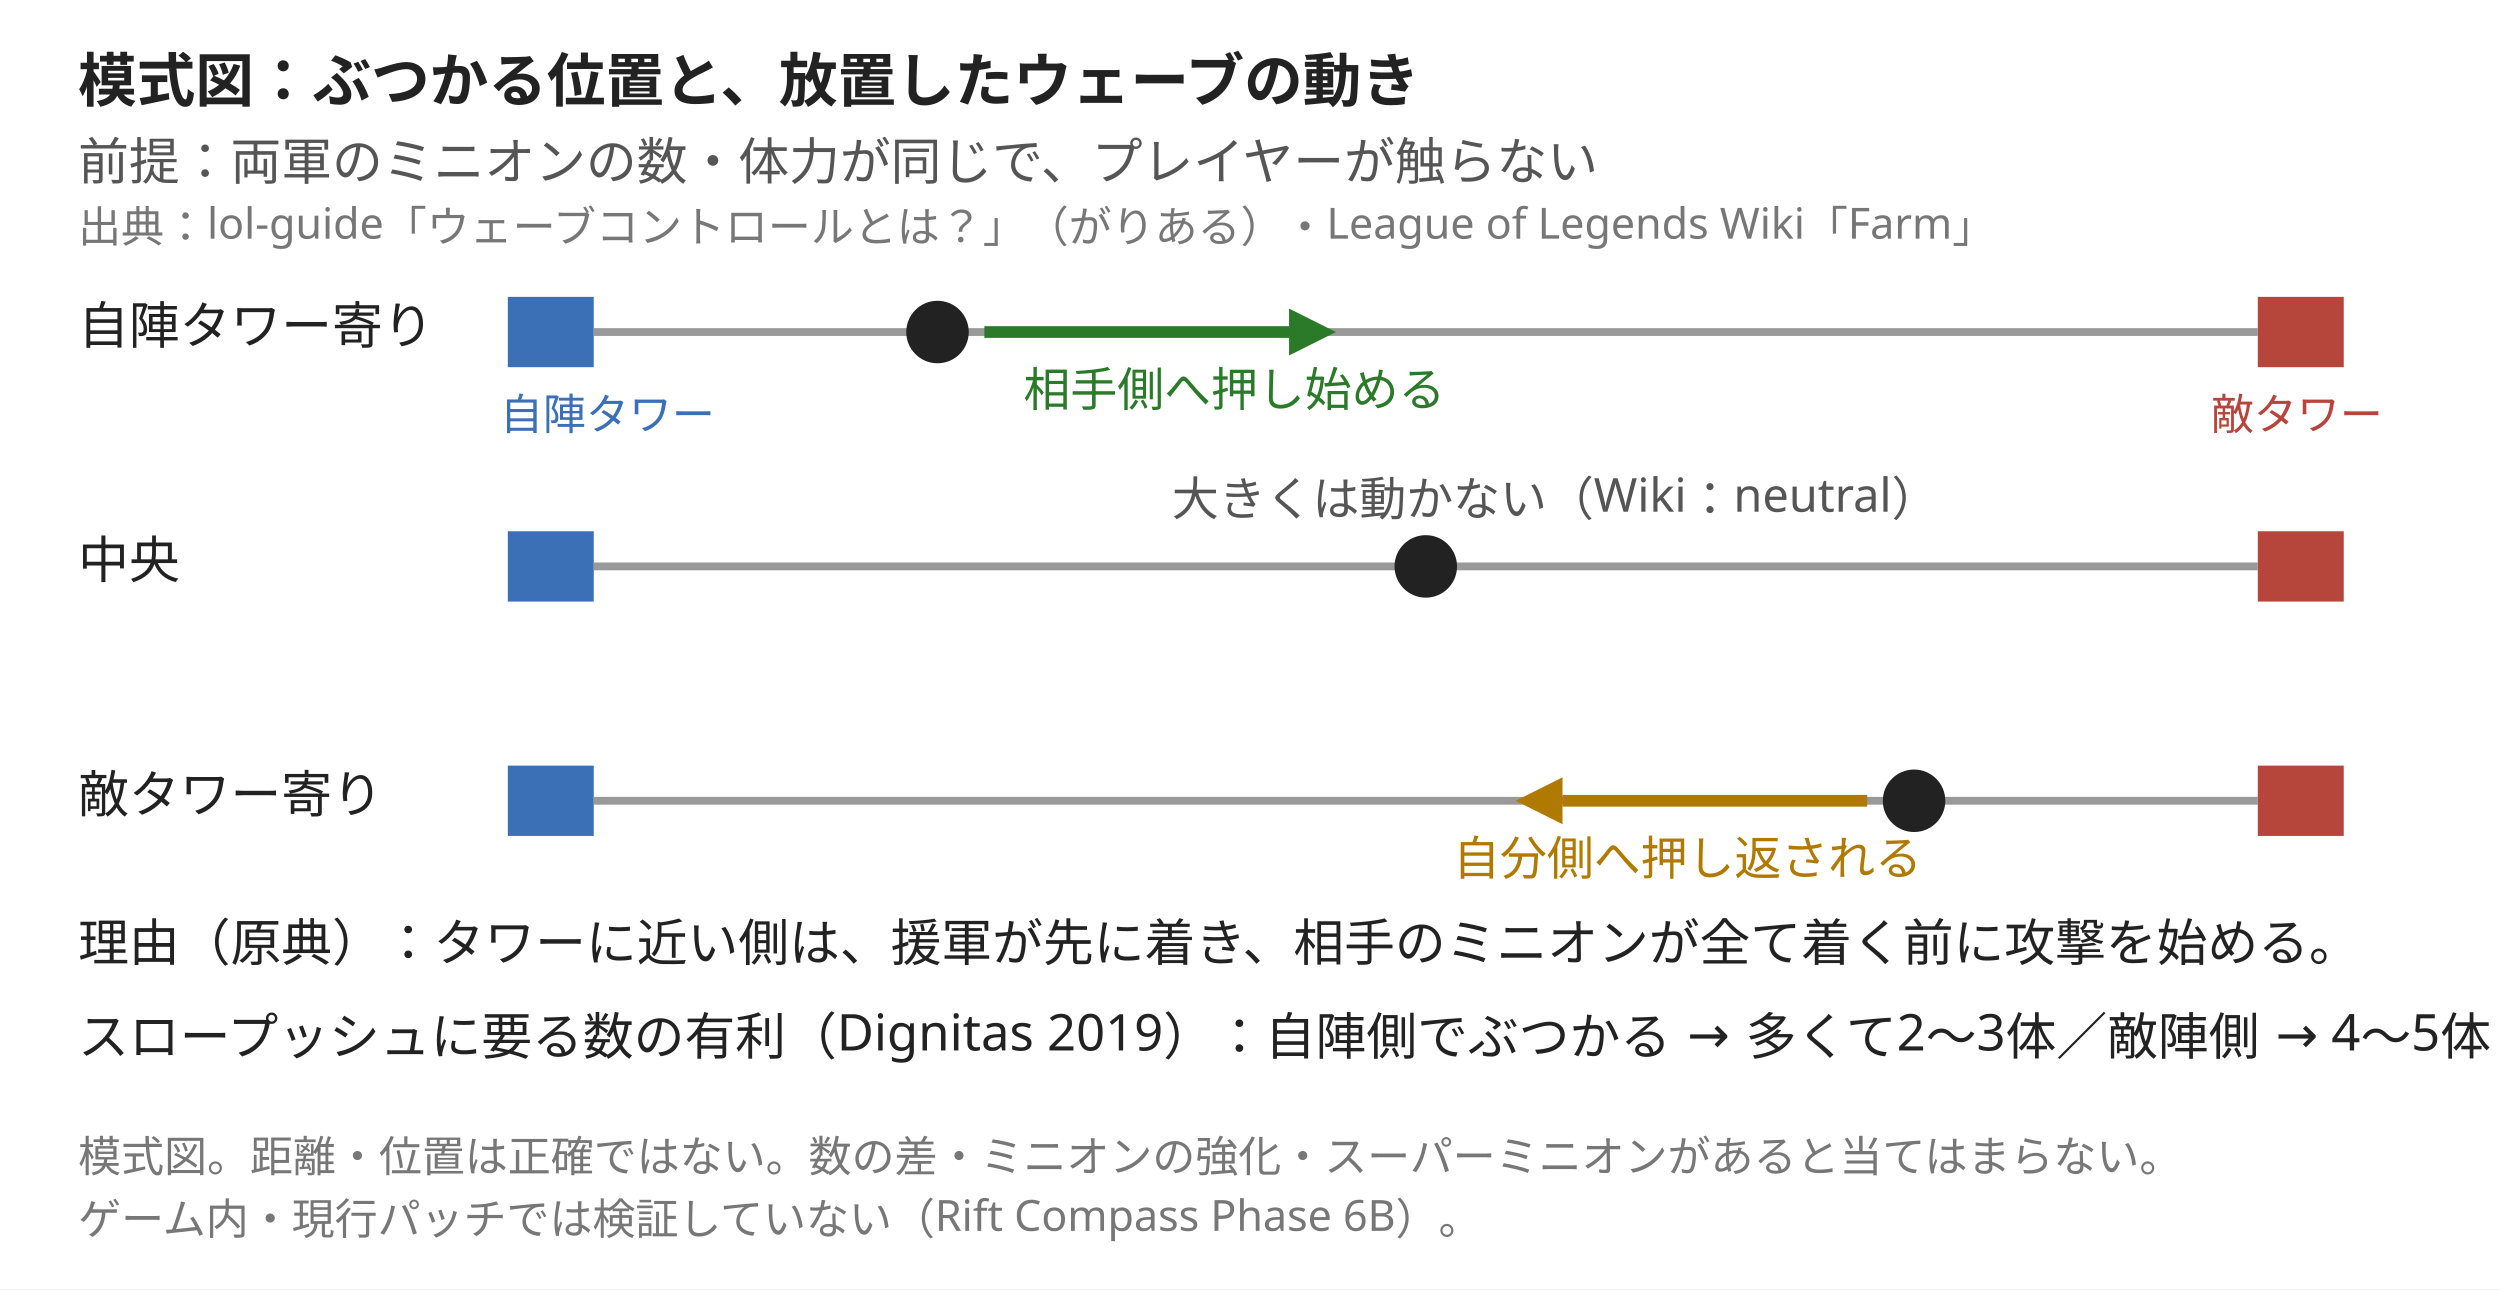
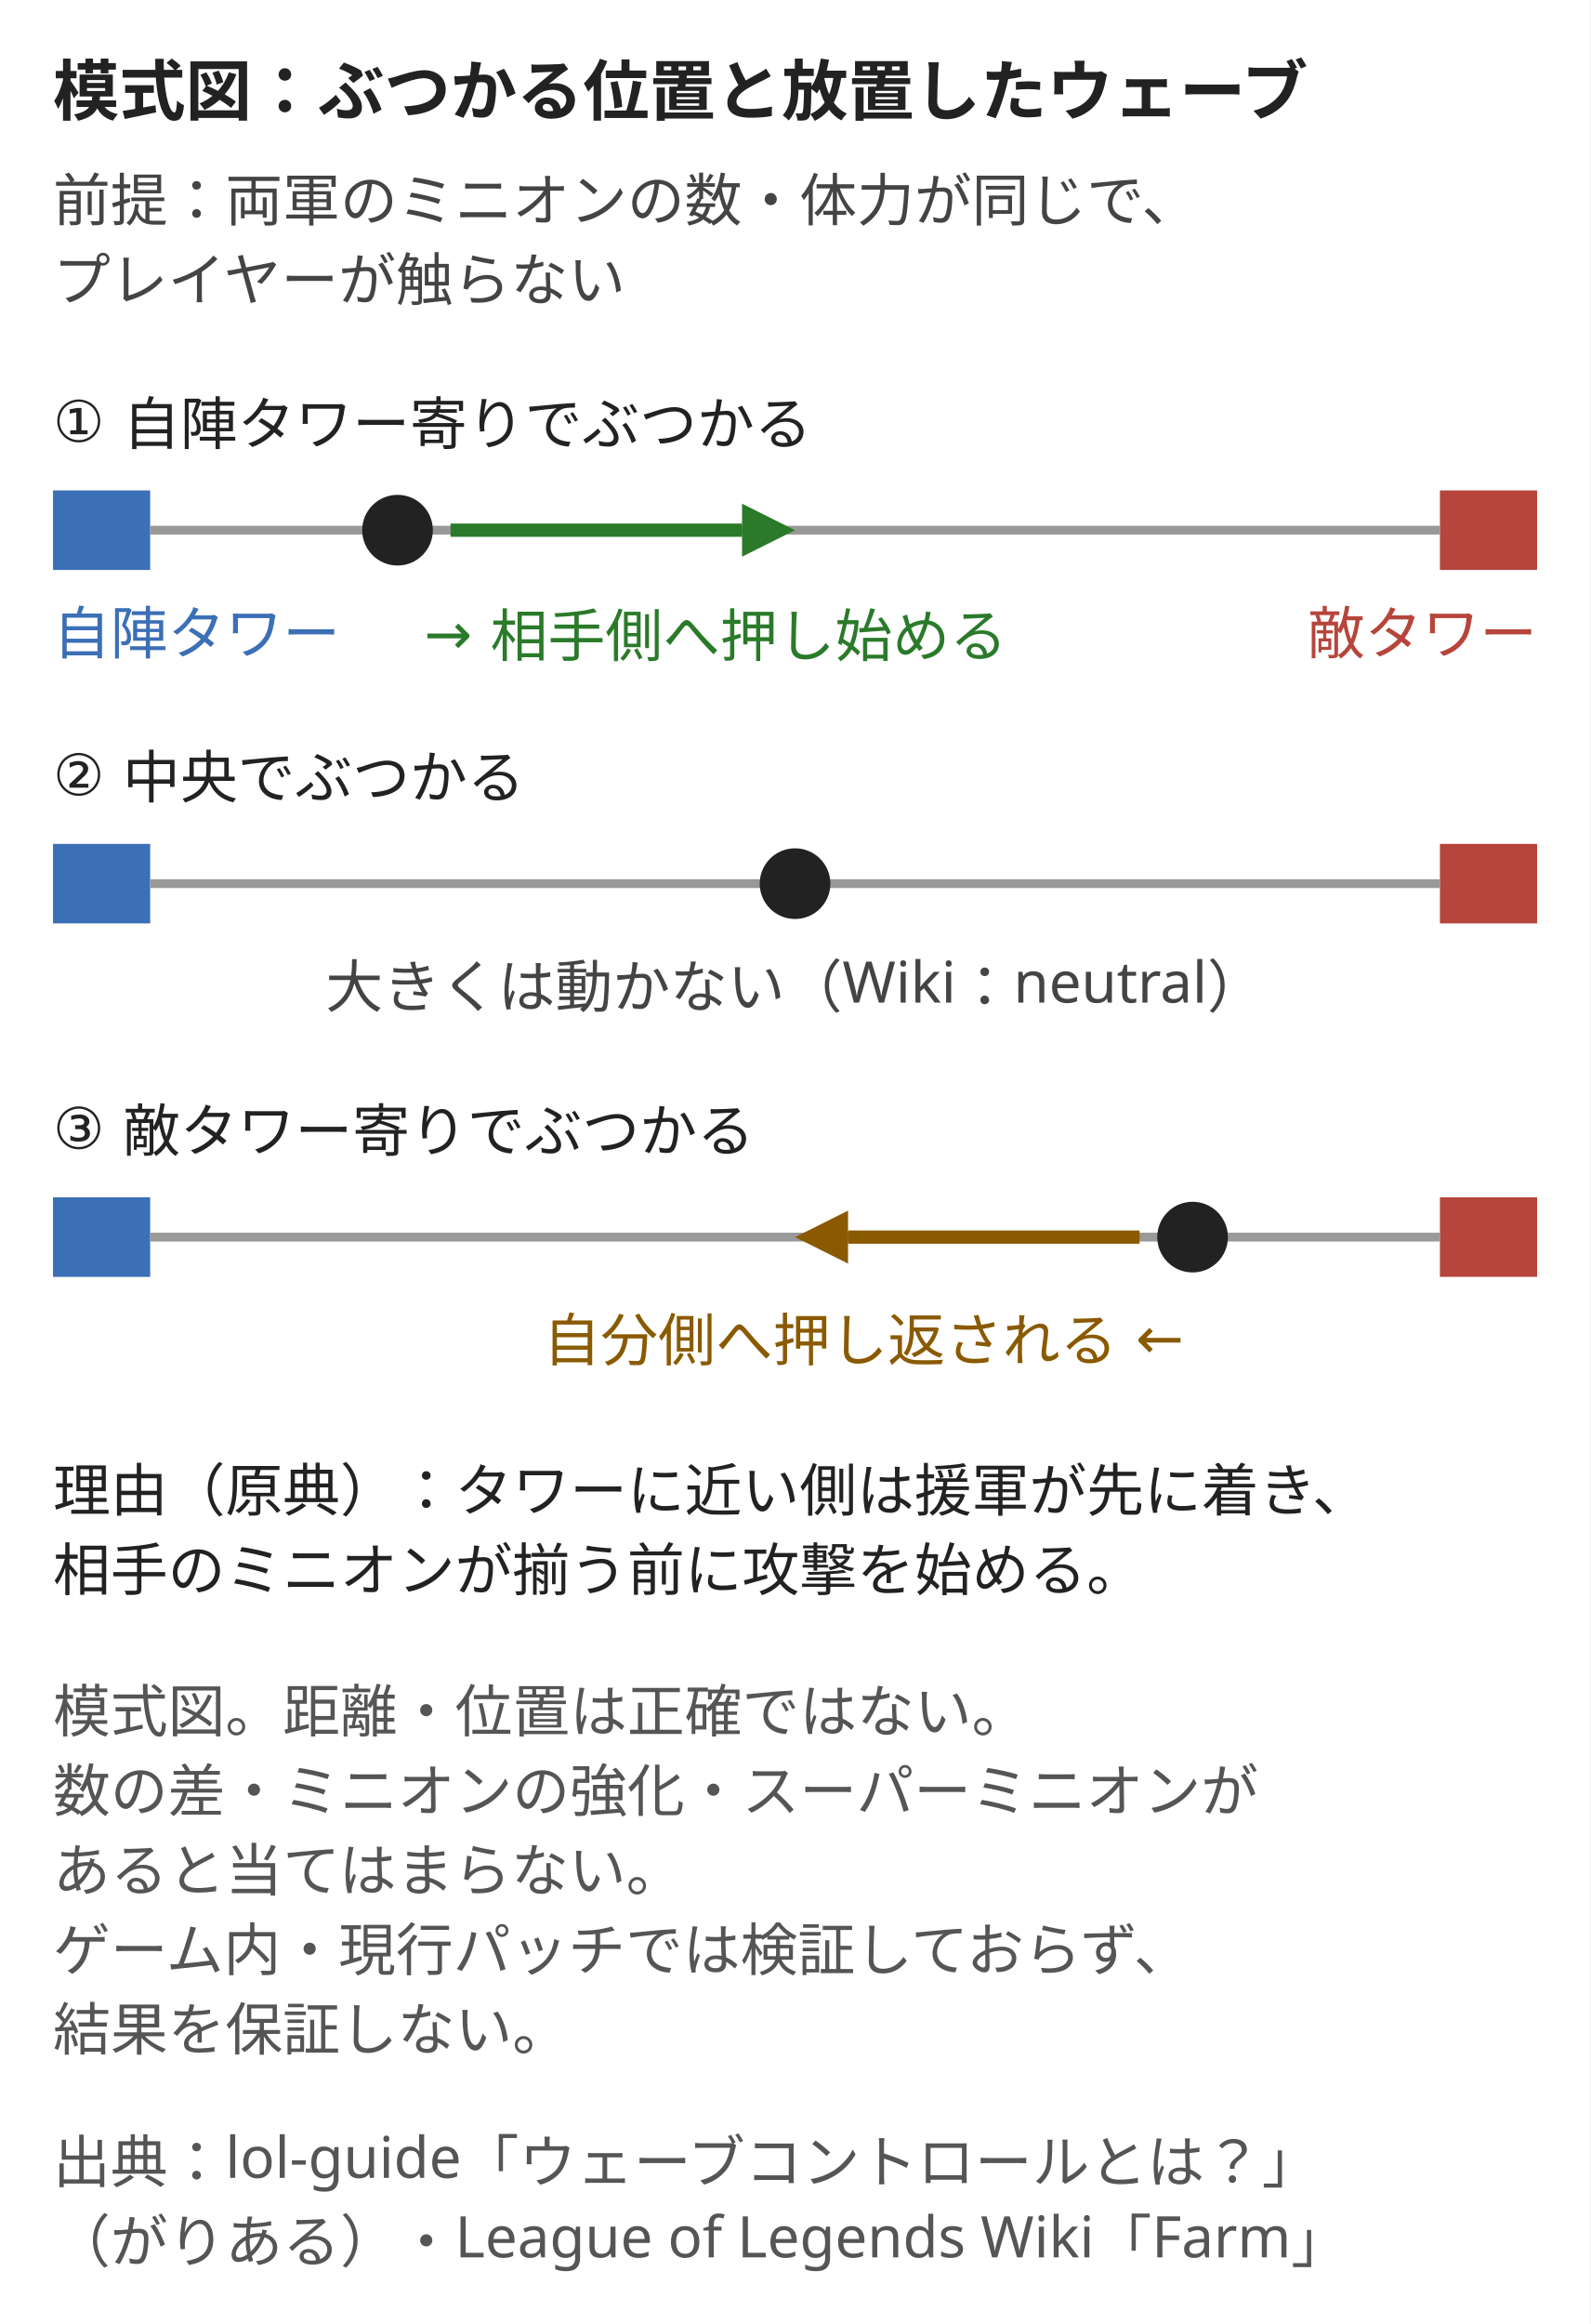
- <svg xmlns="http://www.w3.org/2000/svg" viewBox="0 0 640 330" width="640" height="330" font-family="sans-serif" font-size="13">
-   <rect width="640" height="330" fill="#ffffff" />
-   <text x="20" y="26" font-size="15" font-weight="bold" fill="#222">模式図：ぶつかる位置と、放置したウェーブの動き</text>
-   <text x="20" y="46" fill="#555">前提：両軍のミニオンの数・体力が同じで、プレイヤーが触らない</text>
-   <text x="20" y="62" font-size="11" fill="#777">出典：lol-guide「ウェーブコントロールとは？」（がりある）・League of Legends Wiki「Farm」</text>
+ <svg xmlns="http://www.w3.org/2000/svg" viewBox="0 0 360 526" width="360" height="526" font-family="sans-serif" font-size="13" role="img" aria-labelledby="t d">
+   <rect width="360" height="526" fill="#ffffff" />
+   <text x="12" y="26" font-size="15" font-weight="bold" fill="#222">模式図：ぶつかる位置と放置したウェーブ</text>
+   <text x="12" y="50" fill="#444">前提：両軍のミニオンの数・体力が同じで、</text>
+   <text x="12" y="68" fill="#444">　　　プレイヤーが触らない</text>
  <g id="row-own">
-     <text x="20" y="88" fill="#222">自陣タワー寄り</text>
-     <rect x="130" y="76" width="22" height="18" fill="#3b6fb6" />
-     <text x="128" y="110" font-size="11" fill="#3b6fb6">自陣タワー</text>
-     <rect x="578" y="76" width="22" height="18" fill="#b6453b" />
-     <text x="566" y="110" font-size="11" fill="#b6453b">敵タワー</text>
-     <line x1="152" y1="85" x2="578" y2="85" stroke="#999" stroke-width="2" />
-     <circle cx="240" cy="85" r="8" fill="#222" />
-     <line x1="252" y1="85" x2="330" y2="85" stroke="#2a7a2a" stroke-width="3" />
-     <polygon points="330,79 342,85 330,91" fill="#2a7a2a" />
-     <text x="262" y="104" font-size="12" fill="#2a7a2a">相手側へ押し始める</text>
+     <text x="12" y="100" fill="#222">① 自陣タワー寄りでぶつかる</text>
+     <rect x="12" y="111" width="22" height="18" fill="#3b6fb6" />
+     <rect x="326" y="111" width="22" height="18" fill="#b6453b" />
+     <line x1="34" y1="120" x2="326" y2="120" stroke="#999" stroke-width="2" />
+     <circle cx="90" cy="120" r="8" fill="#222" />
+     <line x1="102" y1="120" x2="168" y2="120" stroke="#2a7a2a" stroke-width="3" />
+     <polygon points="168,114 180,120 168,126" fill="#2a7a2a" />
+     <text x="12" y="148" fill="#3b6fb6">自陣タワー</text>
+     <text x="348" y="148" fill="#b6453b" text-anchor="end">敵タワー</text>
+     <text x="96" y="148" fill="#2a7a2a">→ 相手側へ押し始める</text>
  </g>
  <g id="row-mid">
-     <text x="20" y="148" fill="#222">中央</text>
-     <rect x="130" y="136" width="22" height="18" fill="#3b6fb6" />
-     <rect x="578" y="136" width="22" height="18" fill="#b6453b" />
-     <line x1="152" y1="145" x2="578" y2="145" stroke="#999" stroke-width="2" />
-     <circle cx="365" cy="145" r="8" fill="#222" />
-     <text x="300" y="132" font-size="12" fill="#555">大きくは動かない（Wiki：neutral）</text>
+     <text x="12" y="180" fill="#222">② 中央でぶつかる</text>
+     <rect x="12" y="191" width="22" height="18" fill="#3b6fb6" />
+     <rect x="326" y="191" width="22" height="18" fill="#b6453b" />
+     <line x1="34" y1="200" x2="326" y2="200" stroke="#999" stroke-width="2" />
+     <circle cx="180" cy="200" r="8" fill="#222" />
+     <text x="180" y="228" fill="#444" text-anchor="middle">大きくは動かない（Wiki：neutral）</text>
  </g>
  <g id="row-enemy">
-     <text x="20" y="208" fill="#222">敵タワー寄り</text>
-     <rect x="130" y="196" width="22" height="18" fill="#3b6fb6" />
-     <rect x="578" y="196" width="22" height="18" fill="#b6453b" />
-     <line x1="152" y1="205" x2="578" y2="205" stroke="#999" stroke-width="2" />
-     <circle cx="490" cy="205" r="8" fill="#222" />
-     <line x1="478" y1="205" x2="400" y2="205" stroke="#b07a00" stroke-width="3" />
-     <polygon points="400,199 388,205 400,211" fill="#b07a00" />
-     <text x="372" y="224" font-size="12" fill="#b07a00">自分側へ押し返される</text>
+     <text x="12" y="260" fill="#222">③ 敵タワー寄りでぶつかる</text>
+     <rect x="12" y="271" width="22" height="18" fill="#3b6fb6" />
+     <rect x="326" y="271" width="22" height="18" fill="#b6453b" />
+     <line x1="34" y1="280" x2="326" y2="280" stroke="#999" stroke-width="2" />
+     <circle cx="270" cy="280" r="8" fill="#222" />
+     <line x1="258" y1="280" x2="192" y2="280" stroke="#8a5a00" stroke-width="3" />
+     <polygon points="192,274 180,280 192,286" fill="#8a5a00" />
+     <text x="268" y="308" fill="#8a5a00" text-anchor="end">自分側へ押し返される ←</text>
  </g>
-   <text x="20" y="246" fill="#222">理由（原典）：タワーに近い側は、援軍が先に着き、相手のミニオンが全て着く前に攻撃を始める。</text>
-   <text x="20" y="270" fill="#222">スロープッシュに要る数の有利（Dignitas 2019）：自陣側でぶつかる → 多くて2〜3体／敵陣側 → 4〜5体</text>
-   <text x="20" y="300" font-size="11" fill="#777">模式図。距離・位置は正確ではない。数の差・ミニオンの強化・スーパーミニオンがあると当てはまらない。</text>
-   <text x="20" y="316" font-size="11" fill="#777">ゲーム内・現行パッチでは検証していない（Rift Compass Phase 6B）。</text>
+   <text x="12" y="342" fill="#222">理由（原典）：タワーに近い側は援軍が先に着き、</text>
+   <text x="12" y="360" fill="#222">相手のミニオンが揃う前に攻撃を始める。</text>
+   <text x="12" y="392" fill="#555">模式図。距離・位置は正確ではない。</text>
+   <text x="12" y="410" fill="#555">数の差・ミニオンの強化・スーパーミニオンが</text>
+   <text x="12" y="428" fill="#555">あると当てはまらない。</text>
+   <text x="12" y="446" fill="#555">ゲーム内・現行パッチでは検証しておらず、</text>
+   <text x="12" y="464" fill="#555">結果を保証しない。</text>
+   <text x="12" y="494" fill="#555">出典：lol-guide「ウェーブコントロールとは？」</text>
+   <text x="12" y="512" fill="#555">（がりある）・League of Legends Wiki「Farm」</text>
</svg>
